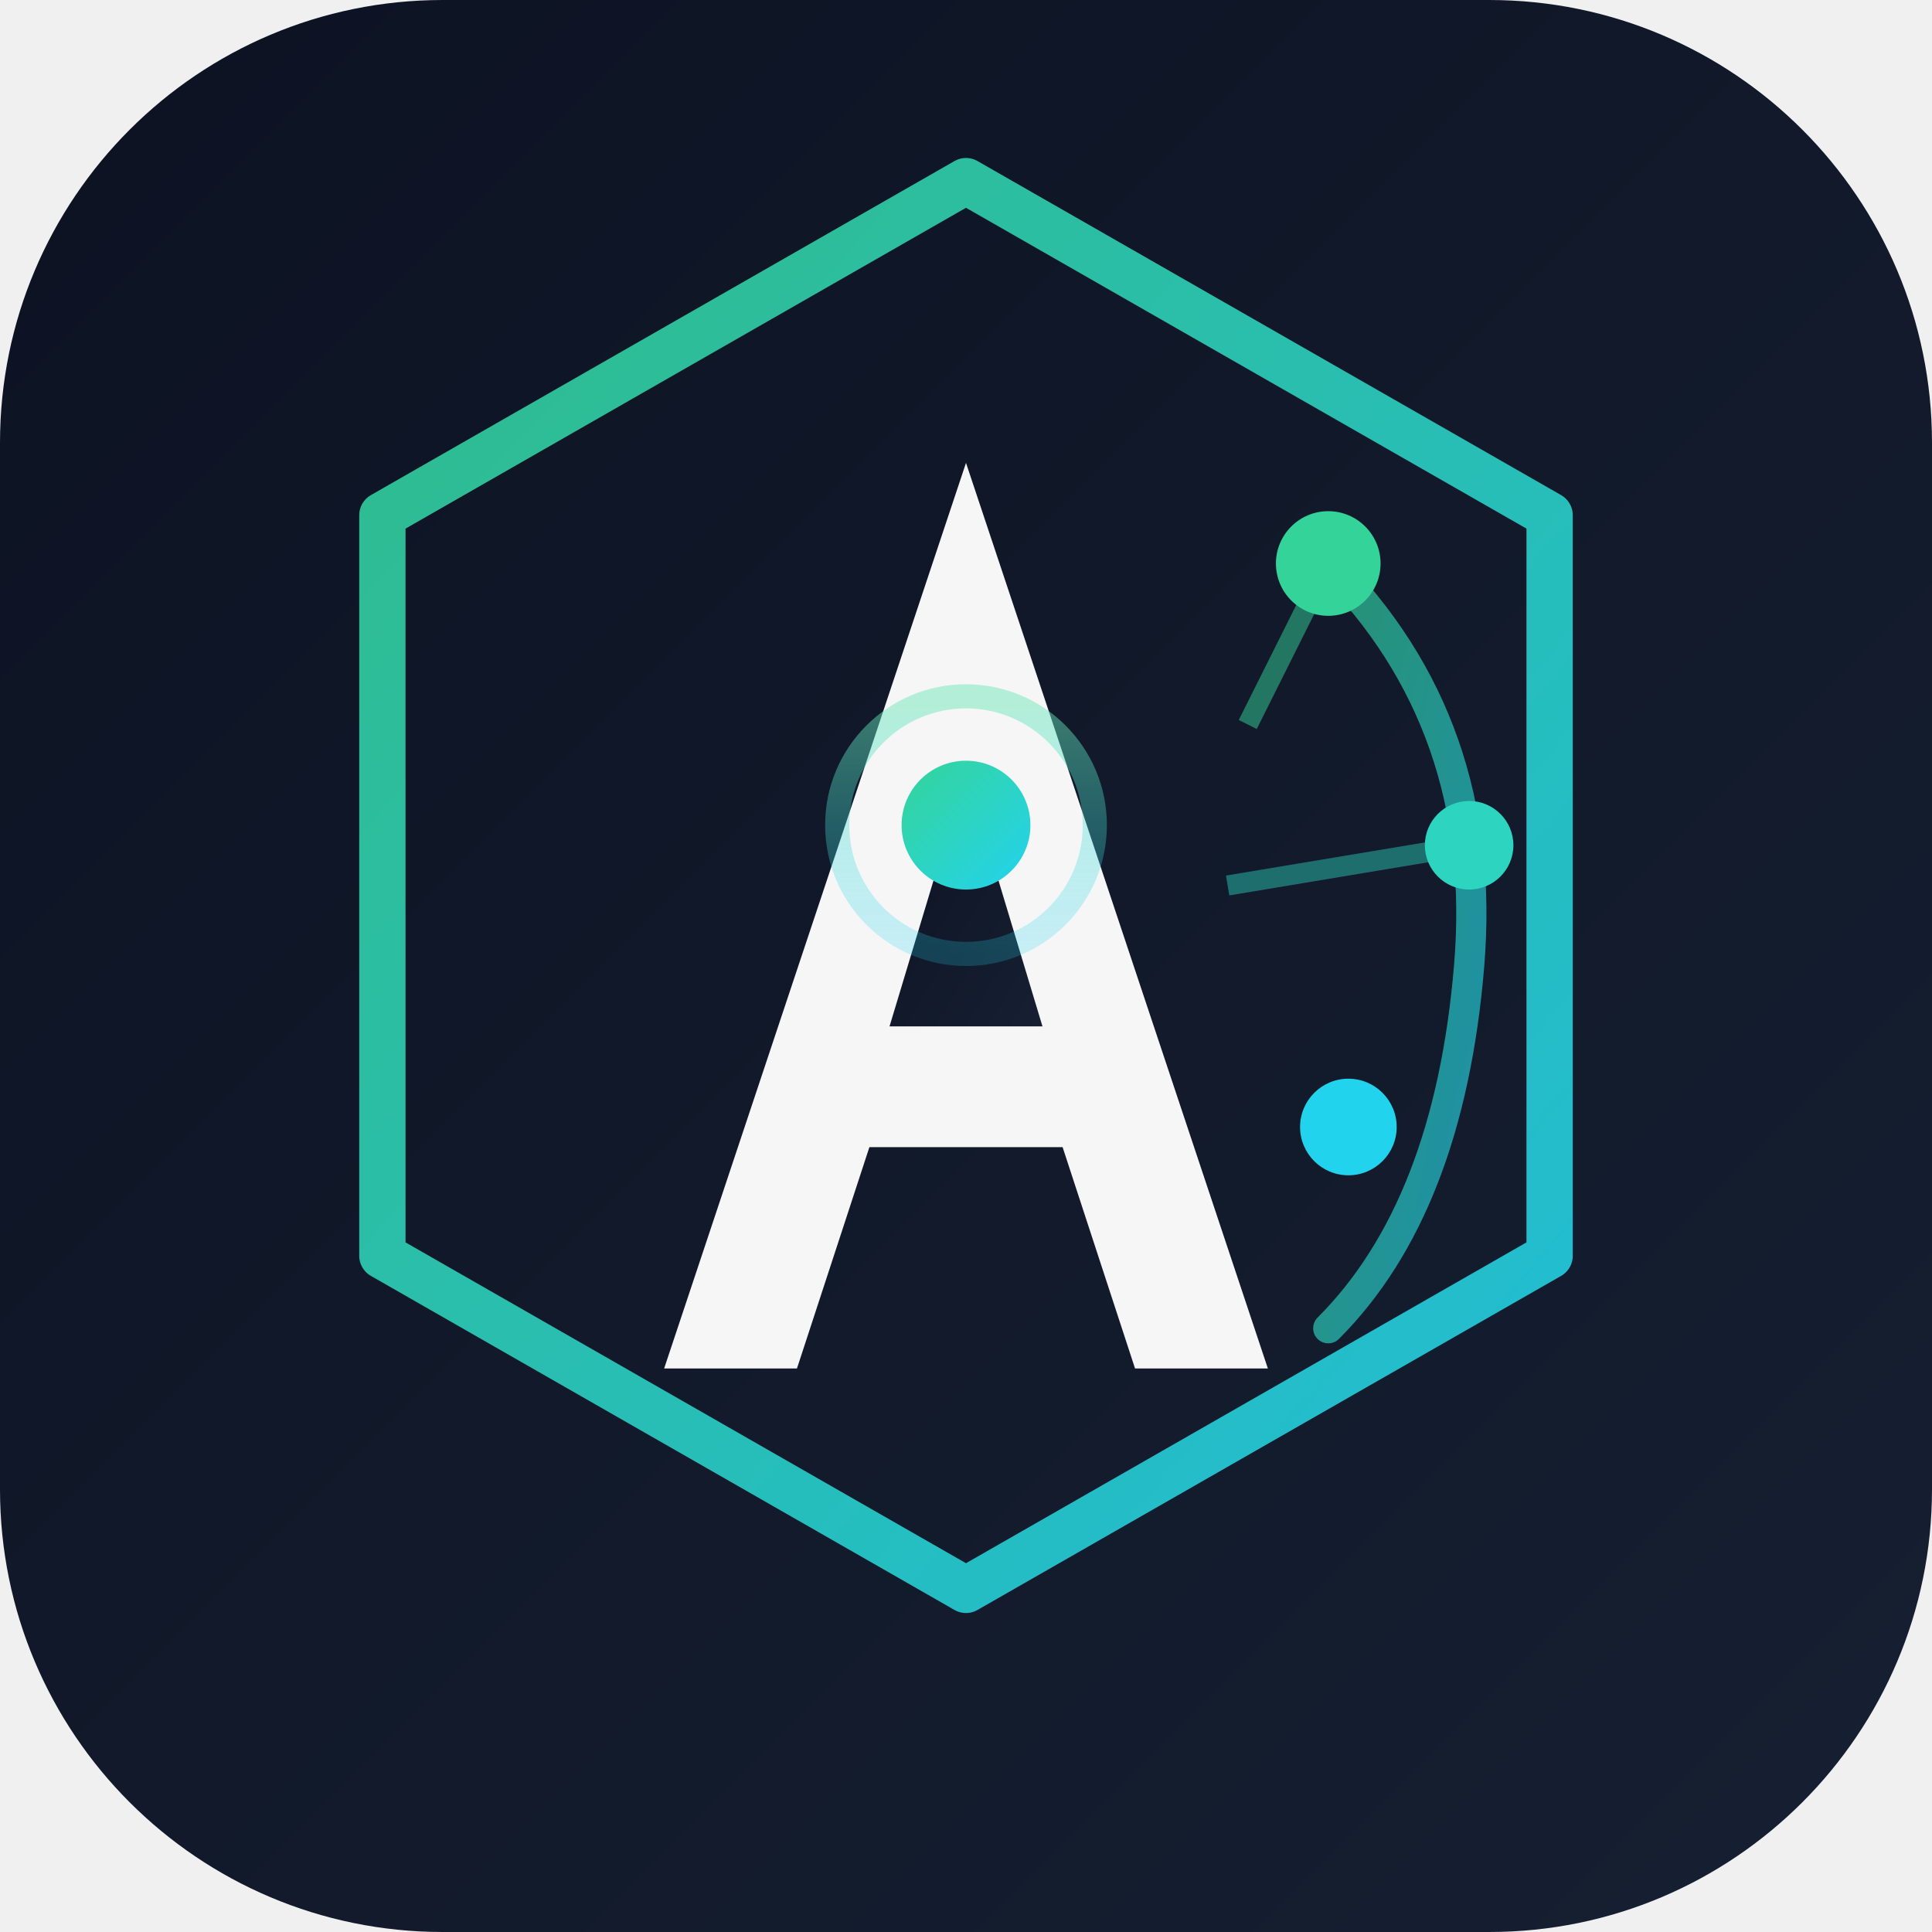
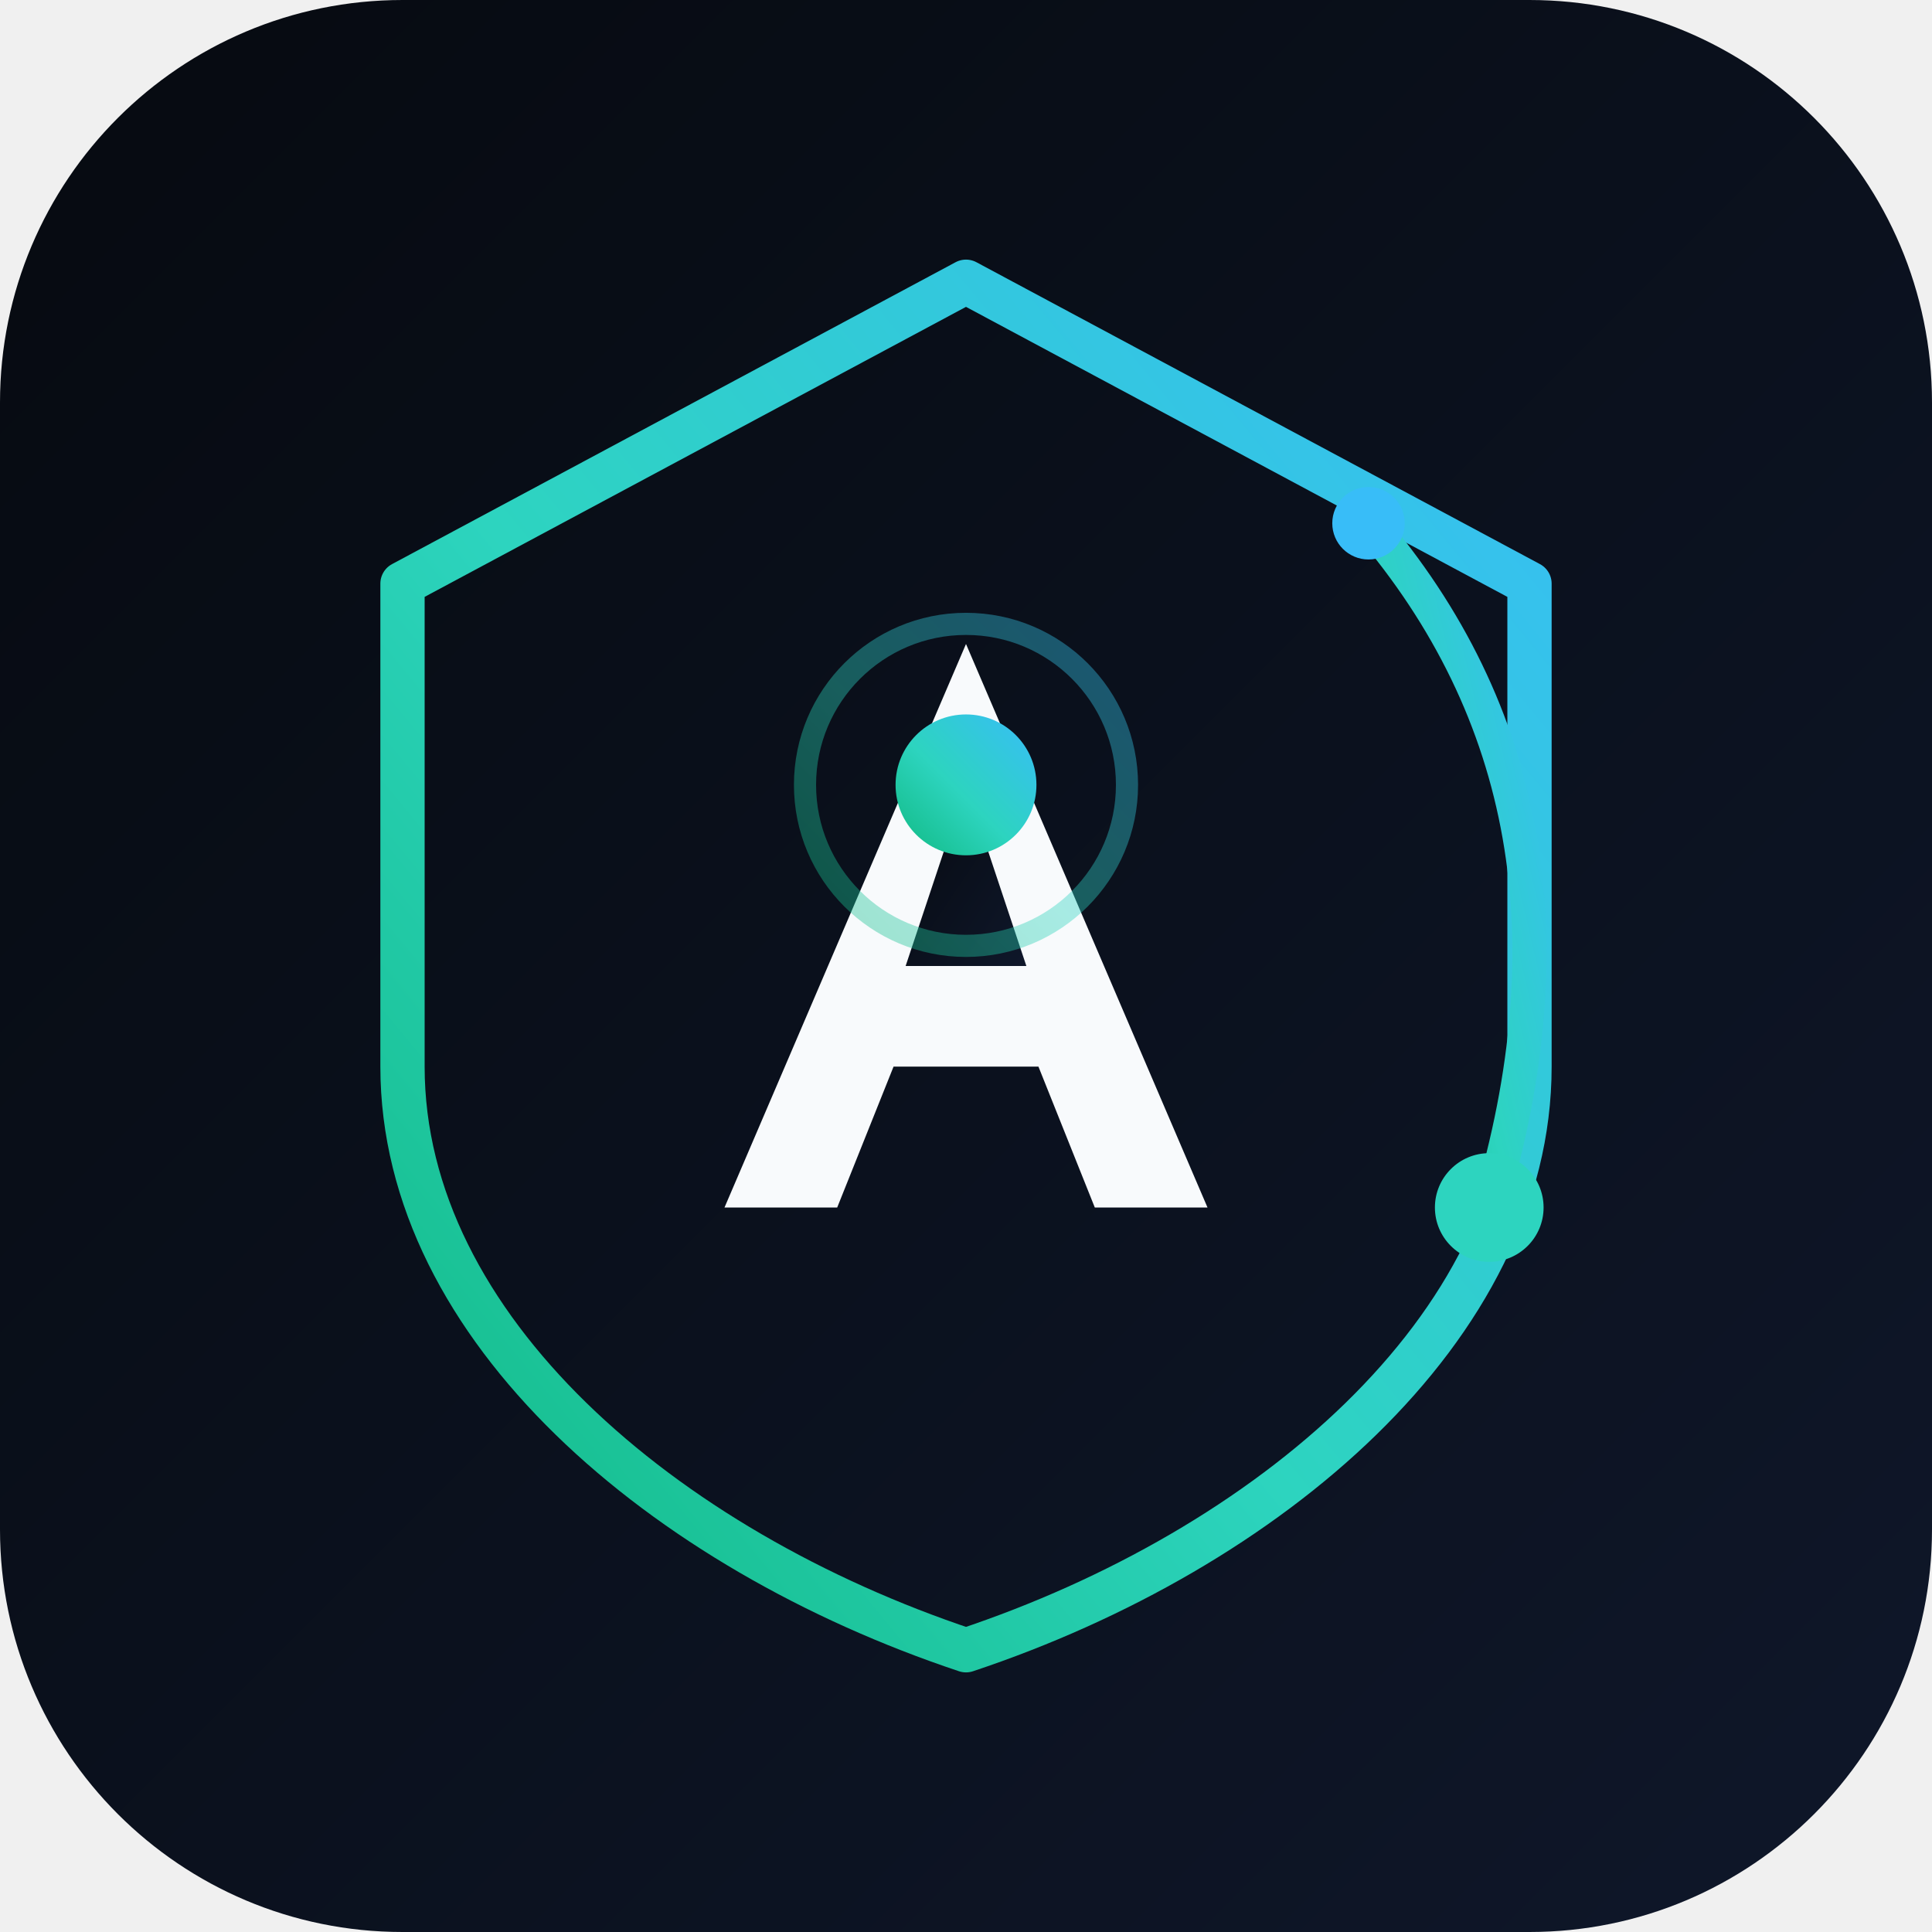
<svg xmlns="http://www.w3.org/2000/svg" viewBox="0 0 48 48">
  <defs>
-     <linearGradient id="aaism-bg" x1="0%" y1="0%" x2="100%" y2="100%">
-       <stop offset="0%" stop-color="#0c1222" />
-       <stop offset="100%" stop-color="#162032" />
+     <linearGradient id="aegis-bg" x1="0%" y1="0%" x2="100%" y2="100%">
+       <stop offset="0%" stop-color="#060a10" />
+       <stop offset="100%" stop-color="#0f172a" />
    </linearGradient>
-     <linearGradient id="aaism-accent" x1="0%" y1="0%" x2="100%" y2="100%">
-       <stop offset="0%" stop-color="#34d399" />
+     <linearGradient id="aegis-stroke" x1="0%" y1="100%" x2="100%" y2="0%">
+       <stop offset="0%" stop-color="#10b981" />
      <stop offset="45%" stop-color="#2dd4bf" />
-       <stop offset="100%" stop-color="#22d3ee" />
-     </linearGradient>
-     <linearGradient id="aaism-glow" x1="50%" y1="0%" x2="50%" y2="100%">
-       <stop offset="0%" stop-color="#6ee7b7" stop-opacity="0.9" />
-       <stop offset="100%" stop-color="#22d3ee" stop-opacity="0.4" />
+       <stop offset="100%" stop-color="#38bdf8" />
    </linearGradient>
  </defs>
-   <rect width="48" height="48" rx="11" fill="url(#aaism-bg)" />
-   <path d="M24 4.5 L38.5 12.8 V31.2 L24 39.5 L9.5 31.2 V12.8 Z" fill="none" stroke="url(#aaism-accent)" stroke-width="1.15" stroke-linejoin="round" opacity="0.88" />
-   <path d="M24 11.5 L31.5 34 H28.2 L26.4 28.5 H21.6 L19.8 34 H16.5 L24 11.5 Z" fill="white" fill-opacity="0.96" />
-   <path d="M22.1 25.5 H25.9 L24 19.2 Z" fill="url(#aaism-bg)" />
-   <circle cx="24" cy="20.5" r="1.6" fill="url(#aaism-accent)" />
-   <circle cx="24" cy="20.5" r="3.2" fill="none" stroke="url(#aaism-glow)" stroke-width="0.6" opacity="0.55" />
-   <path d="M33 14 Q37 18 36.5 24 Q36 30 33 33" fill="none" stroke="url(#aaism-accent)" stroke-width="0.75" stroke-linecap="round" opacity="0.65" />
-   <circle cx="33" cy="14" r="1.3" fill="#34d399" />
-   <circle cx="36.5" cy="21" r="1.1" fill="#2dd4bf" />
-   <circle cx="33.5" cy="28" r="1.2" fill="#22d3ee" />
-   <line x1="31" y1="18" x2="33" y2="14" stroke="#34d399" stroke-width="0.5" opacity="0.5" />
-   <line x1="30.5" y1="22" x2="36.5" y2="21" stroke="#2dd4bf" stroke-width="0.5" opacity="0.45" />
+   <rect width="48" height="48" rx="10" fill="url(#aegis-bg)" />
+   <path d="M 24 7 L 38 14.5 V 26.5 C 38 33 31.5 38.5 24 41 C 16.5 38.5 10 33 10 26.5 V 14.5 Z" fill="none" stroke="url(#aegis-stroke)" stroke-width="1.1" stroke-linejoin="round" />
+   <path d="M 24 16 L 30 30 H 27.2 L 25.8 26.5 H 22.2 L 20.8 30 H 18 L 24 16 Z" fill="#f8fafc" />
+   <path d="M 22.5 24 H 25.5 L 24 19.5 Z" fill="url(#aegis-bg)" />
+   <circle cx="24" cy="19.5" r="1.75" fill="url(#aegis-stroke)" />
+   <circle cx="24" cy="19.5" r="4" fill="none" stroke="url(#aegis-stroke)" stroke-width="0.55" opacity="0.4" />
+   <path d="M 34 13 Q 40 20 37 30" fill="none" stroke="url(#aegis-stroke)" stroke-width="0.85" stroke-linecap="round" />
+   <circle cx="37" cy="30" r="1.35" fill="#2dd4bf" />
+   <circle cx="34" cy="13" r="0.9" fill="#38bdf8" />
</svg>
